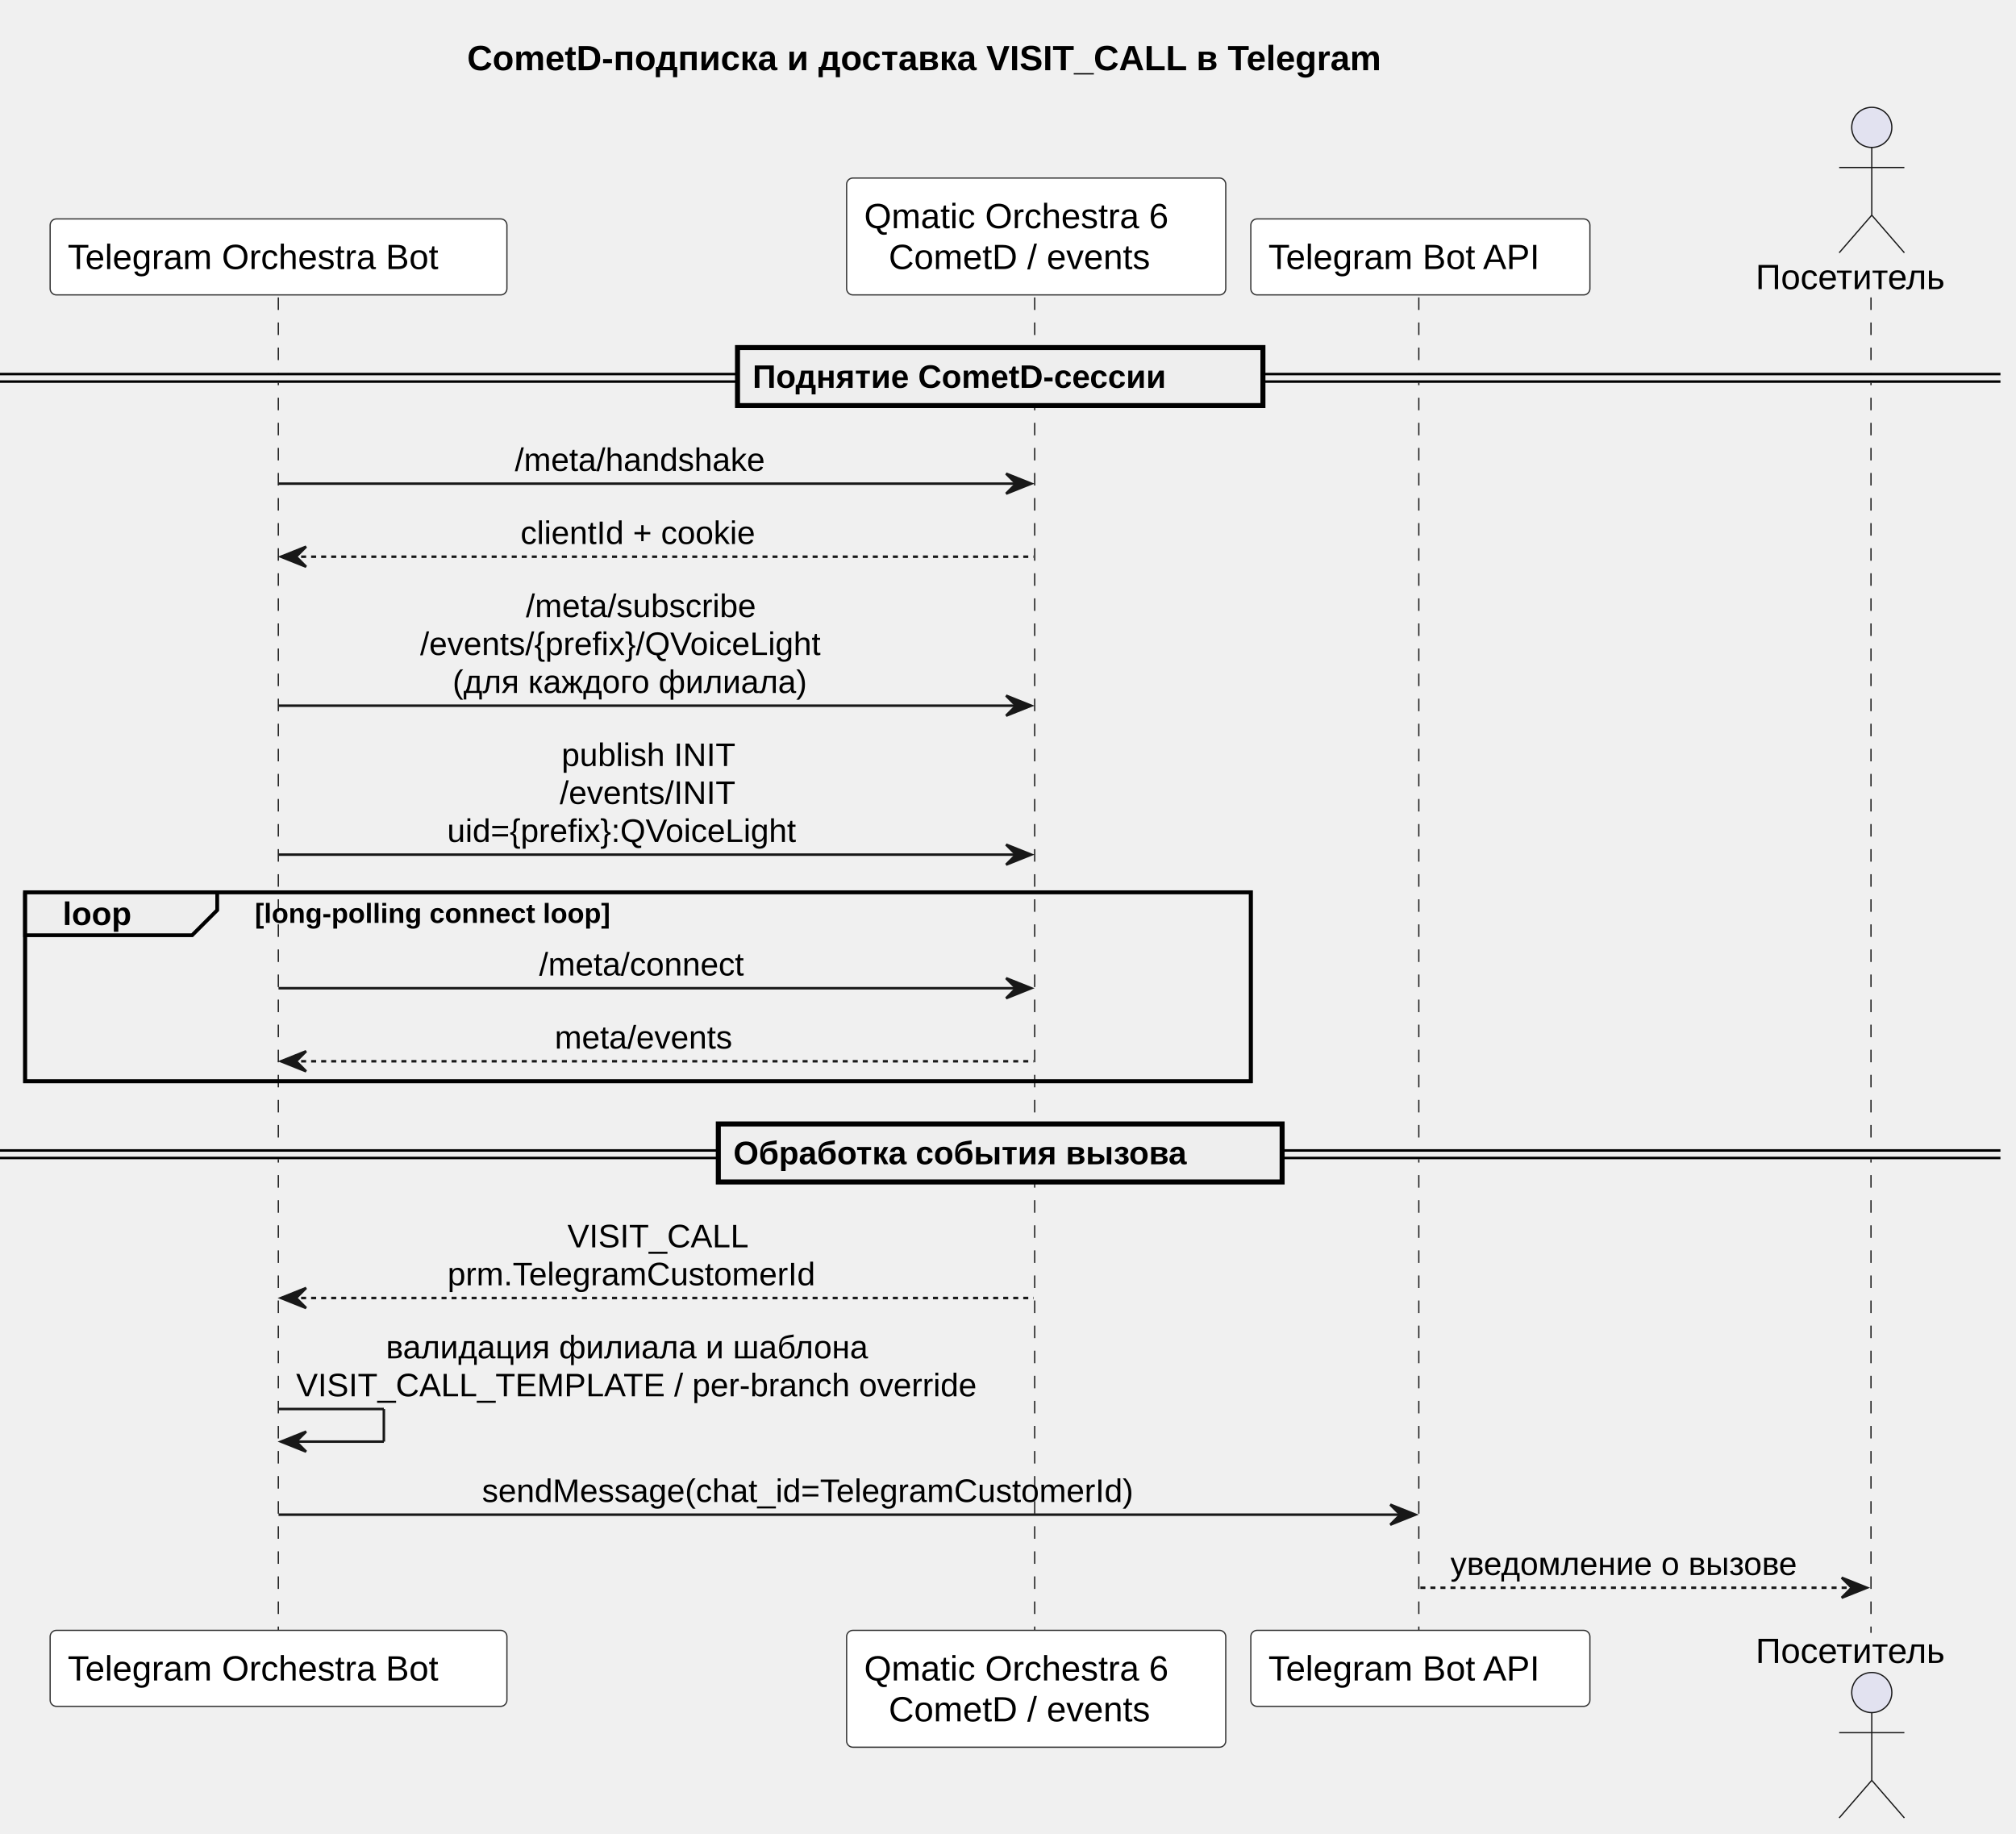
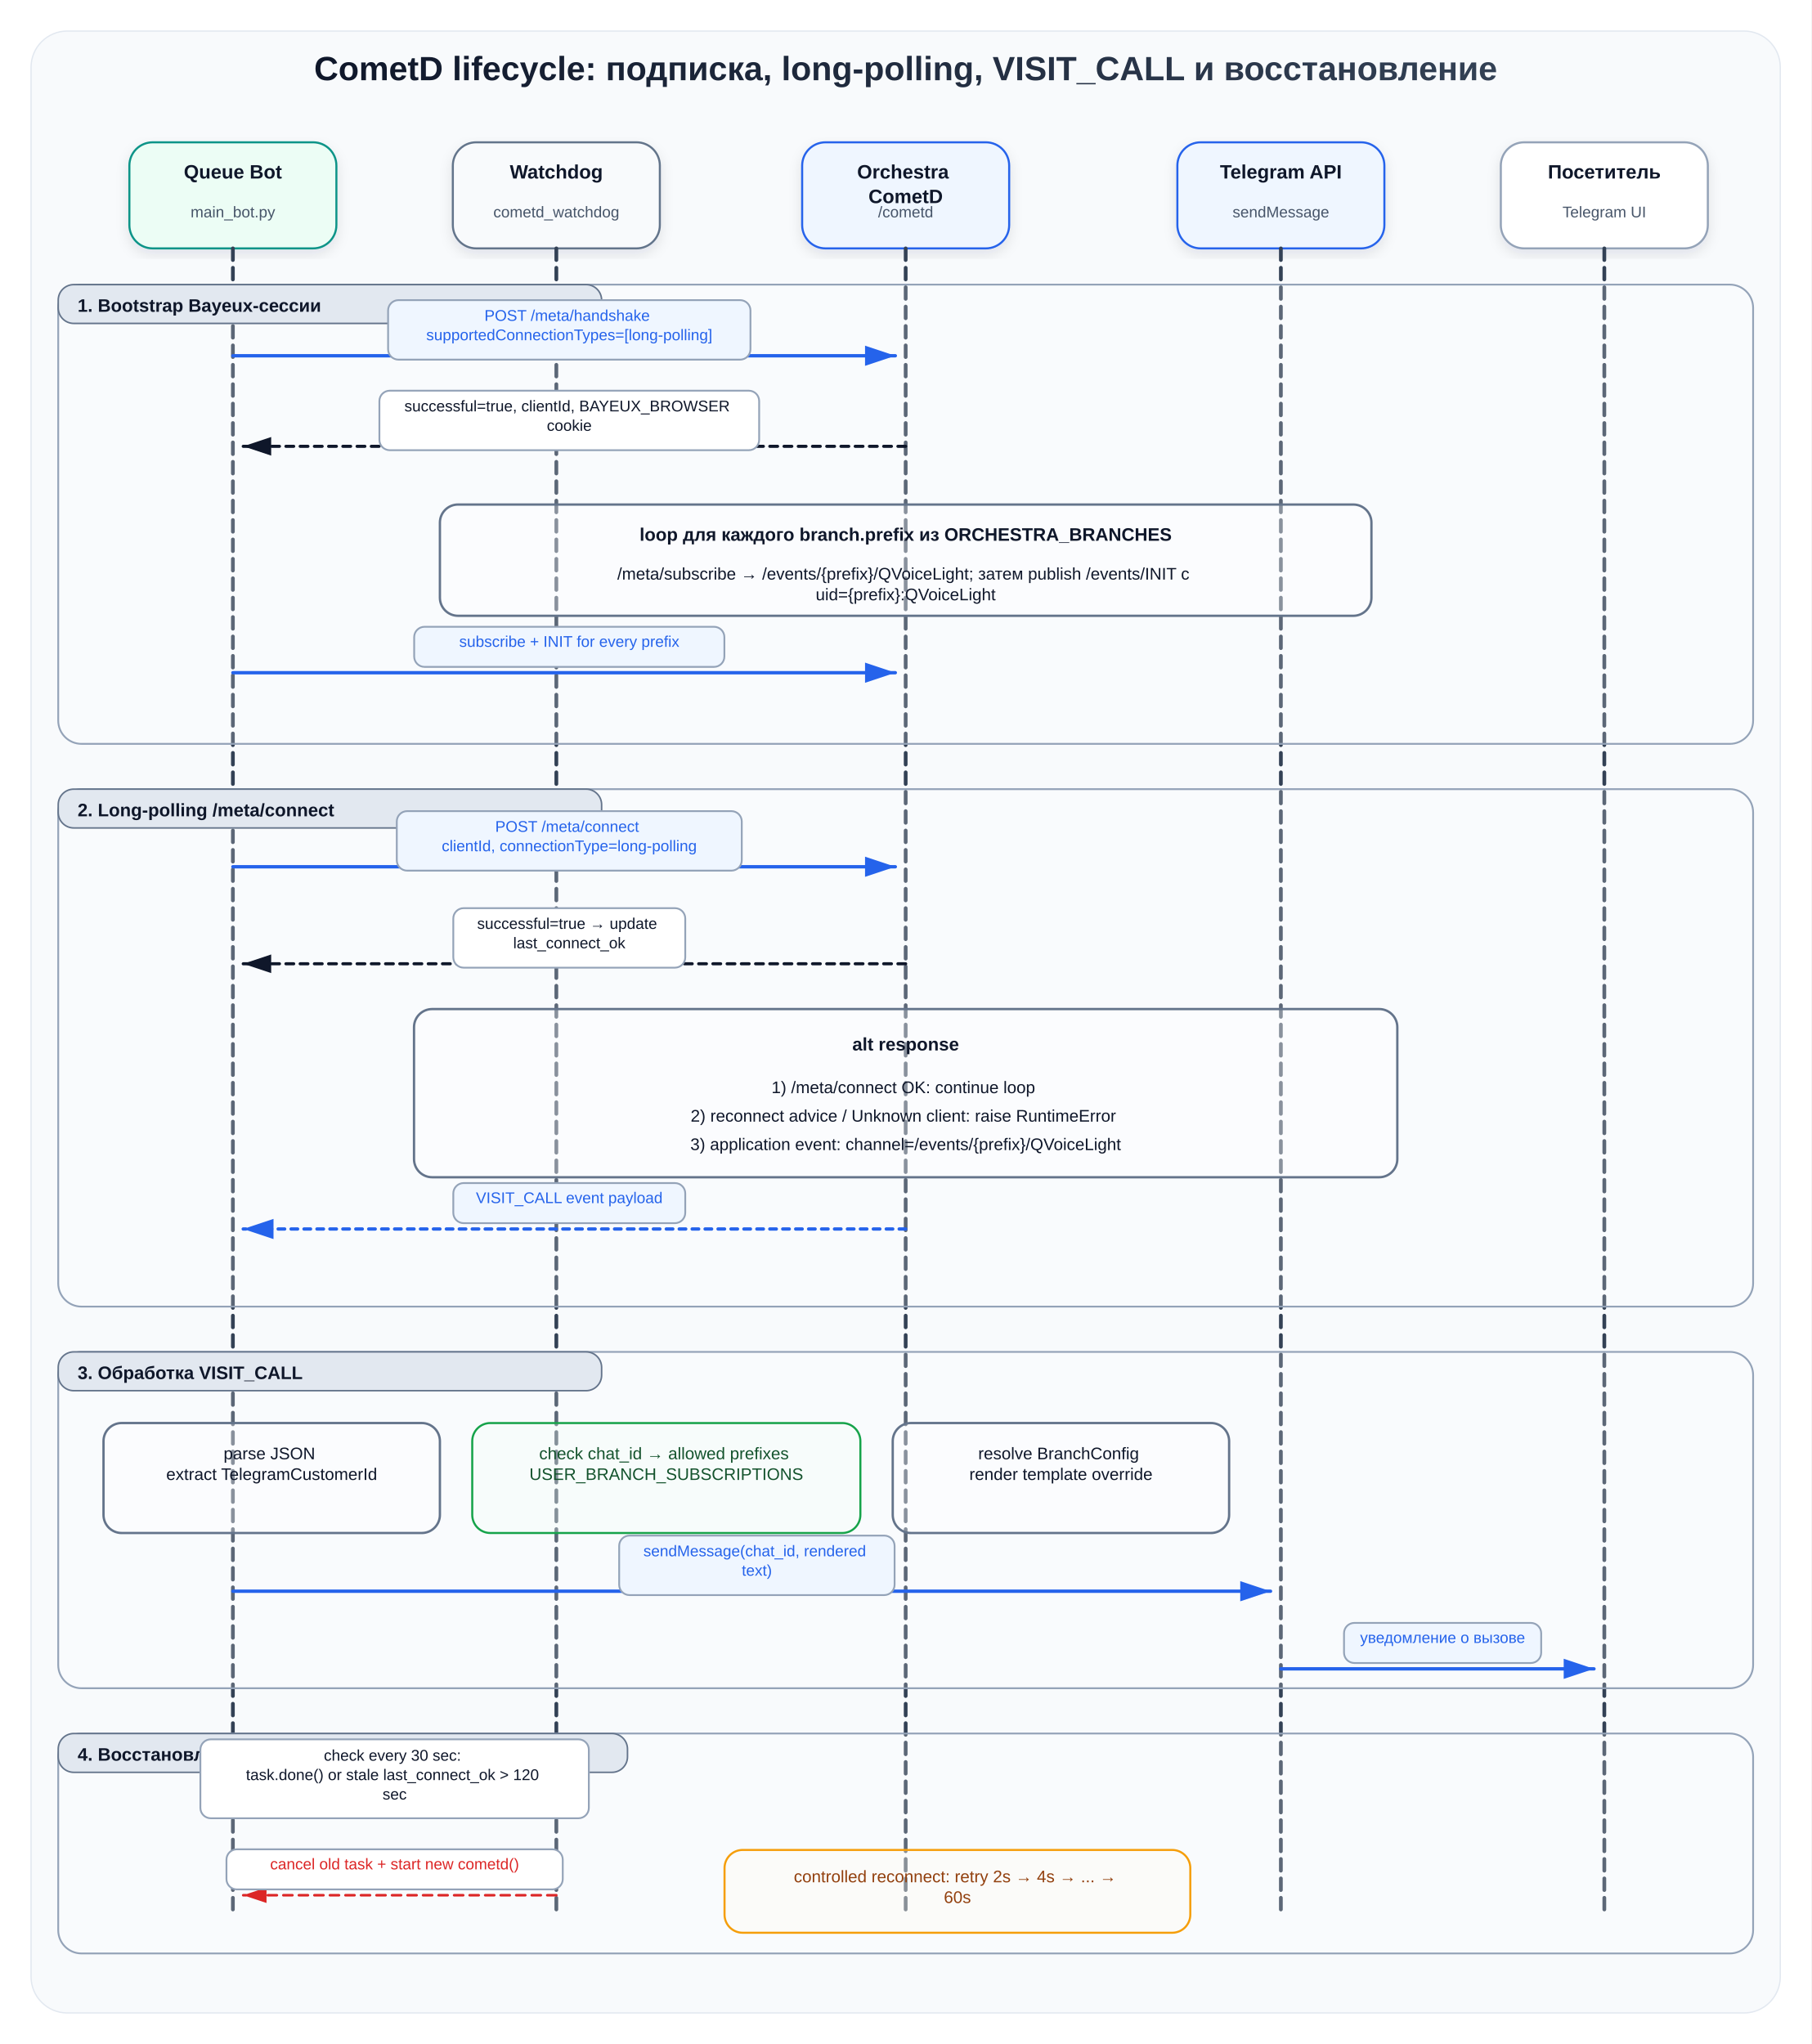
- <svg xmlns="http://www.w3.org/2000/svg" contentStyleType="text/css" data-diagram-type="SEQUENCE" height="731px" preserveAspectRatio="none" style="width:804px;height:731px;background:#FFFFFF;" version="1.1" viewBox="0 0 804 731" width="804px" zoomAndPan="magnify">
-   <defs />
-   <g>
-     <text fill="#000000" font-family="Arial" font-size="14" font-weight="bold" lengthAdjust="spacing" textLength="424.197" x="186.299" y="27.995">CometD-подписка и доставка VISIT_CALL в Telegram</text>
-     <rect fill="none" height="75.398" style="stroke:#000000;stroke-width:1.5;" width="488.839" x="10" y="355.789" />
-     <g class="participant-lifeline" data-entity-uid="part1" data-qualified-name="Bot" id="part1-lifeline">
-       <g>
-         <rect fill="#000000" fill-opacity="0" height="532.523" width="8" x="107.082" y="118.594" />
-         <line style="stroke:#181818;stroke-width:0.5;stroke-dasharray:5,5;" x1="111" x2="111" y1="118.594" y2="651.117" />
-       </g>
-     </g>
-     <g class="participant-lifeline" data-entity-uid="part2" data-qualified-name="CometD" id="part2-lifeline">
-       <g>
-         <rect fill="#000000" fill-opacity="0" height="532.523" width="8" x="409.24" y="118.594" />
-         <line style="stroke:#181818;stroke-width:0.5;stroke-dasharray:5,5;" x1="412.642" x2="412.642" y1="118.594" y2="651.117" />
-       </g>
-     </g>
-     <g class="participant-lifeline" data-entity-uid="part3" data-qualified-name="Telegram" id="part3-lifeline">
-       <g>
-         <rect fill="#000000" fill-opacity="0" height="532.523" width="8" x="562.457" y="118.594" />
-         <line style="stroke:#181818;stroke-width:0.5;stroke-dasharray:5,5;" x1="565.839" x2="565.839" y1="118.594" y2="651.117" />
-       </g>
-     </g>
-     <g class="participant-lifeline" data-entity-uid="part4" data-qualified-name="User" id="part4-lifeline">
-       <g>
-         <rect fill="#000000" fill-opacity="0" height="532.523" width="8" x="742.482" y="118.594" />
-         <line style="stroke:#181818;stroke-width:0.5;stroke-dasharray:5,5;" x1="746.169" x2="746.169" y1="118.594" y2="651.117" />
-       </g>
-     </g>
-     <g class="participant participant-head" data-entity-uid="part1" data-qualified-name="Bot" id="part1-head">
-       <rect fill="#FFFFFF" height="30.297" rx="2.5" ry="2.5" style="stroke:#333333;stroke-width:0.5;" width="182.164" x="20" y="87.297" />
-       <text fill="#000000" font-family="Arial" font-size="14" lengthAdjust="spacing" textLength="168.164" x="27" y="107.292">Telegram Orchestra Bot</text>
-     </g>
-     <g class="participant participant-tail" data-entity-uid="part1" data-qualified-name="Bot" id="part1-tail">
-       <rect fill="#FFFFFF" height="30.297" rx="2.5" ry="2.5" style="stroke:#333333;stroke-width:0.5;" width="182.164" x="20" y="650.117" />
-       <text fill="#000000" font-family="Arial" font-size="14" lengthAdjust="spacing" textLength="168.164" x="27" y="670.112">Telegram Orchestra Bot</text>
-     </g>
-     <g class="participant participant-head" data-entity-uid="part2" data-qualified-name="CometD" id="part2-head">
-       <rect fill="#FFFFFF" height="46.594" rx="2.5" ry="2.5" style="stroke:#333333;stroke-width:0.5;" width="151.197" x="337.642" y="71" />
-       <text fill="#000000" font-family="Arial" font-size="14" lengthAdjust="spacing" textLength="137.197" x="344.642" y="90.995">Qmatic Orchestra 6</text>
-       <text fill="#000000" font-family="Arial" font-size="14" lengthAdjust="spacing" textLength="117.647" x="354.417" y="107.292">CometD / events</text>
-     </g>
-     <g class="participant participant-tail" data-entity-uid="part2" data-qualified-name="CometD" id="part2-tail">
-       <rect fill="#FFFFFF" height="46.594" rx="2.5" ry="2.5" style="stroke:#333333;stroke-width:0.5;" width="151.197" x="337.642" y="650.117" />
-       <text fill="#000000" font-family="Arial" font-size="14" lengthAdjust="spacing" textLength="137.197" x="344.642" y="670.112">Qmatic Orchestra 6</text>
-       <text fill="#000000" font-family="Arial" font-size="14" lengthAdjust="spacing" textLength="117.647" x="354.417" y="686.409">CometD / events</text>
-     </g>
-     <g class="participant participant-head" data-entity-uid="part3" data-qualified-name="Telegram" id="part3-head">
-       <rect fill="#FFFFFF" height="30.297" rx="2.5" ry="2.5" style="stroke:#333333;stroke-width:0.5;" width="135.235" x="498.839" y="87.297" />
-       <text fill="#000000" font-family="Arial" font-size="14" lengthAdjust="spacing" textLength="121.235" x="505.839" y="107.292">Telegram Bot API</text>
-     </g>
-     <g class="participant participant-tail" data-entity-uid="part3" data-qualified-name="Telegram" id="part3-tail">
-       <rect fill="#FFFFFF" height="30.297" rx="2.5" ry="2.5" style="stroke:#333333;stroke-width:0.5;" width="135.235" x="498.839" y="650.117" />
-       <text fill="#000000" font-family="Arial" font-size="14" lengthAdjust="spacing" textLength="121.235" x="505.839" y="670.112">Telegram Bot API</text>
-     </g>
-     <g class="participant participant-head" data-entity-uid="part4" data-qualified-name="User" id="part4-head">
-       <text fill="#000000" font-family="Arial" font-size="14" lengthAdjust="spacing" textLength="86.625" x="700.169" y="115.292">Посетитель</text>
-       <ellipse cx="746.482" cy="50.797" fill="#E2E2F0" rx="8" ry="8" style="stroke:#181818;stroke-width:0.5;" />
-       <path d="M746.482,58.797 L746.482,85.797 M733.482,66.797 L759.482,66.797 M746.482,85.797 L733.482,100.797 M746.482,85.797 L759.482,100.797" fill="none" style="stroke:#181818;stroke-width:0.5;" />
-     </g>
-     <g class="participant participant-tail" data-entity-uid="part4" data-qualified-name="User" id="part4-tail">
-       <text fill="#000000" font-family="Arial" font-size="14" lengthAdjust="spacing" textLength="86.625" x="700.169" y="663.112">Посетитель</text>
-       <ellipse cx="746.482" cy="674.914" fill="#E2E2F0" rx="8" ry="8" style="stroke:#181818;stroke-width:0.5;" />
-       <path d="M746.482,682.914 L746.482,709.914 M733.482,690.914 L759.482,690.914 M746.482,709.914 L733.482,724.914 M746.482,709.914 L759.482,724.914" fill="none" style="stroke:#181818;stroke-width:0.5;" />
-     </g>
-     <rect fill="#EEEEEE" height="3" style="stroke:#EEEEEE;stroke-width:1;" width="797.794" x="0" y="149.16" />
-     <line style="stroke:#000000;stroke-width:1;" x1="0" x2="797.794" y1="149.16" y2="149.16" />
-     <line style="stroke:#000000;stroke-width:1;" x1="0" x2="797.794" y1="152.16" y2="152.16" />
-     <rect fill="#EEEEEE" height="23.133" style="stroke:#000000;stroke-width:2;" width="209.54" x="294.127" y="138.594" />
-     <text fill="#000000" font-family="Arial" font-size="13" font-weight="bold" lengthAdjust="spacing" textLength="191.014" x="300.127" y="154.661">Поднятие CometD-сессии</text>
-     <g class="message" data-entity-1="part1" data-entity-2="part2" id="msg1">
-       <polygon fill="#181818" points="401.24,188.859,411.24,192.859,401.24,196.859,405.24,192.859" style="stroke:#181818;stroke-width:1;" />
-       <line style="stroke:#181818;stroke-width:1;" x1="111.082" x2="407.24" y1="192.859" y2="192.859" />
-       <text fill="#000000" font-family="Arial" font-size="13" lengthAdjust="spacing" textLength="113.686" x="205.318" y="187.793">/meta/handshake</text>
-     </g>
-     <g class="message" data-entity-1="part2" data-entity-2="part1" id="msg2">
-       <polygon fill="#181818" points="122.082,217.992,112.082,221.992,122.082,225.992,118.082,221.992" style="stroke:#181818;stroke-width:1;" />
-       <line style="stroke:#181818;stroke-width:1;stroke-dasharray:2,2;" x1="116.082" x2="412.24" y1="221.992" y2="221.992" />
-       <text fill="#000000" font-family="Arial" font-size="13" lengthAdjust="spacing" textLength="109.142" x="207.59" y="216.926">clientId + cookie</text>
-     </g>
-     <g class="message" data-entity-1="part1" data-entity-2="part2" id="msg3">
-       <polygon fill="#181818" points="401.24,277.391,411.24,281.391,401.24,285.391,405.24,281.391" style="stroke:#181818;stroke-width:1;" />
-       <line style="stroke:#181818;stroke-width:1;" x1="111.082" x2="407.24" y1="281.391" y2="281.391" />
-       <text fill="#000000" font-family="Arial" font-size="13" lengthAdjust="spacing" textLength="104.876" x="209.723" y="246.059">/meta/subscribe</text>
-       <text fill="#000000" font-family="Arial" font-size="13" lengthAdjust="spacing" textLength="189.236" x="167.543" y="261.192">/events/{prefix}/QVoiceLight</text>
-       <text fill="#000000" font-family="Arial" font-size="13" lengthAdjust="spacing" textLength="163.344" x="180.489" y="276.325">(для каждого филиала)</text>
-     </g>
-     <g class="message" data-entity-1="part1" data-entity-2="part2" id="msg4">
-       <polygon fill="#181818" points="401.24,336.789,411.24,340.789,401.24,344.789,405.24,340.789" style="stroke:#181818;stroke-width:1;" />
-       <line style="stroke:#181818;stroke-width:1;" x1="111.082" x2="407.24" y1="340.789" y2="340.789" />
-       <text fill="#000000" font-family="Arial" font-size="13" lengthAdjust="spacing" textLength="76.445" x="223.939" y="305.457">publish INIT</text>
-       <text fill="#000000" font-family="Arial" font-size="13" lengthAdjust="spacing" textLength="77.892" x="223.215" y="320.59">/events/INIT</text>
-       <text fill="#000000" font-family="Arial" font-size="13" lengthAdjust="spacing" textLength="167.673" x="178.325" y="335.723">uid={prefix}:QVoiceLight</text>
-     </g>
-     <path d="M10,355.789 L86.624,355.789 L86.624,362.922 L76.624,372.922 L10,372.922 L10,355.789" fill="#EEEEEE" style="stroke:#000000;stroke-width:1.5;" />
-     <rect fill="none" height="75.398" style="stroke:#000000;stroke-width:1.5;" width="488.839" x="10" y="355.789" />
-     <text fill="#000000" font-family="Arial" font-size="13" font-weight="bold" lengthAdjust="spacing" textLength="31.624" x="25" y="368.856">loop</text>
-     <text fill="#000000" font-family="Arial" font-size="11" font-weight="bold" lengthAdjust="spacing" textLength="167.498" x="101.624" y="368">[long-polling connect loop]</text>
-     <g class="message" data-entity-1="part1" data-entity-2="part2" id="msg5">
-       <polygon fill="#181818" points="401.24,390.055,411.24,394.055,401.24,398.055,405.24,394.055" style="stroke:#181818;stroke-width:1;" />
-       <line style="stroke:#181818;stroke-width:1;" x1="111.082" x2="407.24" y1="394.055" y2="394.055" />
-       <text fill="#000000" font-family="Arial" font-size="13" lengthAdjust="spacing" textLength="94.307" x="215.008" y="388.989">/meta/connect</text>
-     </g>
-     <g class="message" data-entity-1="part2" data-entity-2="part1" id="msg6">
-       <polygon fill="#181818" points="122.082,419.188,112.082,423.188,122.082,427.188,118.082,423.188" style="stroke:#181818;stroke-width:1;" />
-       <line style="stroke:#181818;stroke-width:1;stroke-dasharray:2,2;" x1="116.082" x2="412.24" y1="423.188" y2="423.188" />
-       <text fill="#000000" font-family="Arial" font-size="13" lengthAdjust="spacing" textLength="81.904" x="221.209" y="418.122">meta/events</text>
-     </g>
-     <rect fill="#EEEEEE" height="3" style="stroke:#EEEEEE;stroke-width:1;" width="797.794" x="0" y="458.754" />
-     <line style="stroke:#000000;stroke-width:1;" x1="0" x2="797.794" y1="458.754" y2="458.754" />
-     <line style="stroke:#000000;stroke-width:1;" x1="0" x2="797.794" y1="461.754" y2="461.754" />
-     <rect fill="#EEEEEE" height="23.133" style="stroke:#000000;stroke-width:2;" width="224.85" x="286.472" y="448.188" />
-     <text fill="#000000" font-family="Arial" font-size="13" font-weight="bold" lengthAdjust="spacing" textLength="206.324" x="292.472" y="464.254">Обработка события вызова</text>
-     <g class="message" data-entity-1="part2" data-entity-2="part1" id="msg7">
-       <polygon fill="#181818" points="122.082,513.586,112.082,517.586,122.082,521.586,118.082,517.586" style="stroke:#181818;stroke-width:1;" />
-       <line style="stroke:#181818;stroke-width:1;stroke-dasharray:2,2;" x1="116.082" x2="412.24" y1="517.586" y2="517.586" />
-       <text fill="#000000" font-family="Arial" font-size="13" lengthAdjust="spacing" textLength="71.71" x="226.306" y="497.387">VISIT_CALL</text>
-       <text fill="#000000" font-family="Arial" font-size="13" lengthAdjust="spacing" textLength="167.4" x="178.461" y="512.52">prm.TelegramCustomerId</text>
-     </g>
-     <g class="message" data-entity-1="part1" data-entity-2="part1" id="msg8">
-       <line style="stroke:#181818;stroke-width:1;" x1="111.082" x2="153.082" y1="561.852" y2="561.852" />
-       <line style="stroke:#181818;stroke-width:1;" x1="153.082" x2="153.082" y1="561.852" y2="574.852" />
-       <line style="stroke:#181818;stroke-width:1;" x1="112.082" x2="153.082" y1="574.852" y2="574.852" />
-       <polygon fill="#181818" points="122.082,570.852,112.082,574.852,122.082,578.852,118.082,574.852" style="stroke:#181818;stroke-width:1;" />
-       <text fill="#000000" font-family="Arial" font-size="13" lengthAdjust="spacing" textLength="216.474" x="153.924" y="541.653">валидация филиала и шаблона</text>
-       <text fill="#000000" font-family="Arial" font-size="13" lengthAdjust="spacing" textLength="288.158" x="118.082" y="556.786">VISIT_CALL_TEMPLATE / per-branch override</text>
-     </g>
-     <g class="message" data-entity-1="part1" data-entity-2="part3" id="msg9">
-       <polygon fill="#181818" points="554.457,599.984,564.457,603.984,554.457,607.984,558.457,603.984" style="stroke:#181818;stroke-width:1;" />
-       <line style="stroke:#181818;stroke-width:1;" x1="111.082" x2="560.457" y1="603.984" y2="603.984" />
-       <text fill="#000000" font-family="Arial" font-size="13" lengthAdjust="spacing" textLength="293.097" x="192.221" y="598.918">sendMessage(chat_id=TelegramCustomerId)</text>
-     </g>
-     <g class="message" data-entity-1="part3" data-entity-2="part4" id="msg10">
-       <polygon fill="#181818" points="734.482,629.117,744.482,633.117,734.482,637.117,738.482,633.117" style="stroke:#181818;stroke-width:1;" />
-       <line style="stroke:#181818;stroke-width:1;stroke-dasharray:2,2;" x1="566.457" x2="740.482" y1="633.117" y2="633.117" />
-       <text fill="#000000" font-family="Arial" font-size="13" lengthAdjust="spacing" textLength="156.025" x="578.457" y="628.051">уведомление о вызове</text>
-     </g>
-   </g>
+ <svg xmlns="http://www.w3.org/2000/svg" width="1400" height="1580" viewBox="0 0 1400 1580" role="img" aria-label="CometD lifecycle: подписка, long-polling, VISIT_CALL и восстановление">
+   <defs>
+     <marker id="arrow" markerWidth="10" markerHeight="10" refX="9" refY="3" orient="auto" markerUnits="strokeWidth">
+       <path d="M0,0 L0,6 L9,3 z" fill="#0F172A" />
+     </marker>
+     <marker id="arrow-blue" markerWidth="10" markerHeight="10" refX="9" refY="3" orient="auto" markerUnits="strokeWidth">
+       <path d="M0,0 L0,6 L9,3 z" fill="#2563EB" />
+     </marker>
+     <marker id="arrow-red" markerWidth="10" markerHeight="10" refX="9" refY="3" orient="auto" markerUnits="strokeWidth">
+       <path d="M0,0 L0,6 L9,3 z" fill="#DC2626" />
+     </marker>
+     <filter id="cardShadow" x="-10%" y="-10%" width="120%" height="120%">
+       <feDropShadow dx="0" dy="4" stdDeviation="5" flood-color="#0F172A" flood-opacity="0.10" />
+     </filter>
+     <linearGradient id="titleGradient" x1="0" x2="1" y1="0" y2="0">
+       <stop offset="0%" stop-color="#0F172A" />
+       <stop offset="100%" stop-color="#334155" />
+     </linearGradient>
+   </defs>
+   <rect width="100%" height="100%" fill="#FFFFFF" />
+   <rect x="24" y="24" width="1352" height="1532" rx="28" fill="#F8FAFC" stroke="#E2E8F0" />
+   <text x="700.0" y="62" font-family="Arial, sans-serif" font-size="26" font-weight="700" fill="url(#titleGradient)" text-anchor="middle">CometD lifecycle: подписка, long-polling, VISIT_CALL и восстановление</text>
+   <rect x="100" y="110" width="160" height="82" rx="18" fill="#ECFDF5" stroke="#0D9488" stroke-width="1.6" filter="url(#cardShadow)" />
+   <text x="180.0" y="138" font-family="Arial, sans-serif" font-size="15" fill="#0F172A" font-weight="700" text-anchor="middle">
+     <tspan x="180.0" dy="0">Queue Bot</tspan>
+   </text>
+   <text x="180.0" y="168" font-family="Arial, sans-serif" font-size="12" fill="#475569" font-weight="400" text-anchor="middle">
+     <tspan x="180.0" dy="0">main_bot.py</tspan>
+   </text>
+   <polyline points="180,192 180,1480" stroke="#334155" stroke-width="2.9" fill="none" stroke-linecap="round" stroke-linejoin="round" stroke-dasharray="9 6" />
+   <rect x="350" y="110" width="160" height="82" rx="18" fill="#F8FAFC" stroke="#64748B" stroke-width="1.6" filter="url(#cardShadow)" />
+   <text x="430.0" y="138" font-family="Arial, sans-serif" font-size="15" fill="#0F172A" font-weight="700" text-anchor="middle">
+     <tspan x="430.0" dy="0">Watchdog</tspan>
+   </text>
+   <text x="430.0" y="168" font-family="Arial, sans-serif" font-size="12" fill="#475569" font-weight="400" text-anchor="middle">
+     <tspan x="430.0" dy="0">cometd_watchdog</tspan>
+   </text>
+   <polyline points="430,192 430,1480" stroke="#334155" stroke-width="2.9" fill="none" stroke-linecap="round" stroke-linejoin="round" stroke-dasharray="9 6" />
+   <rect x="620" y="110" width="160" height="82" rx="18" fill="#EFF6FF" stroke="#2563EB" stroke-width="1.6" filter="url(#cardShadow)" />
+   <text x="700.0" y="138" font-family="Arial, sans-serif" font-size="15" fill="#0F172A" font-weight="700" text-anchor="middle">
+     <tspan x="700.0" dy="0">Orchestra</tspan>
+     <tspan x="700.0" dy="19">CometD</tspan>
+   </text>
+   <text x="700.0" y="168" font-family="Arial, sans-serif" font-size="12" fill="#475569" font-weight="400" text-anchor="middle">
+     <tspan x="700.0" dy="0">/cometd</tspan>
+   </text>
+   <polyline points="700,192 700,1480" stroke="#334155" stroke-width="2.9" fill="none" stroke-linecap="round" stroke-linejoin="round" stroke-dasharray="9 6" />
+   <rect x="910" y="110" width="160" height="82" rx="18" fill="#EFF6FF" stroke="#2563EB" stroke-width="1.6" filter="url(#cardShadow)" />
+   <text x="990.0" y="138" font-family="Arial, sans-serif" font-size="15" fill="#0F172A" font-weight="700" text-anchor="middle">
+     <tspan x="990.0" dy="0">Telegram API</tspan>
+   </text>
+   <text x="990.0" y="168" font-family="Arial, sans-serif" font-size="12" fill="#475569" font-weight="400" text-anchor="middle">
+     <tspan x="990.0" dy="0">sendMessage</tspan>
+   </text>
+   <polyline points="990,192 990,1480" stroke="#334155" stroke-width="2.9" fill="none" stroke-linecap="round" stroke-linejoin="round" stroke-dasharray="9 6" />
+   <rect x="1160" y="110" width="160" height="82" rx="18" fill="#FFFFFF" stroke="#94A3B8" stroke-width="1.6" filter="url(#cardShadow)" />
+   <text x="1240.0" y="138" font-family="Arial, sans-serif" font-size="15" fill="#0F172A" font-weight="700" text-anchor="middle">
+     <tspan x="1240.0" dy="0">Посетитель</tspan>
+   </text>
+   <text x="1240.0" y="168" font-family="Arial, sans-serif" font-size="12" fill="#475569" font-weight="400" text-anchor="middle">
+     <tspan x="1240.0" dy="0">Telegram UI</tspan>
+   </text>
+   <polyline points="1240,192 1240,1480" stroke="#334155" stroke-width="2.9" fill="none" stroke-linecap="round" stroke-linejoin="round" stroke-dasharray="9 6" />
+   <rect x="45" y="220" width="1310" height="355" rx="18" fill="#FFFFFF" fill-opacity="0.20" stroke="#94A3B8" stroke-width="1.4" />
+   <rect x="45" y="220" width="420" height="30" rx="12" fill="#E2E8F0" stroke="#64748B" stroke-width="1.2" />
+   <text x="60" y="241" font-family="Arial, sans-serif" font-size="14" fill="#0F172A" font-weight="700" text-anchor="start">
+     <tspan x="60" dy="0">1. Bootstrap Bayeux-сессии</tspan>
+   </text>
+   <polyline points="180,275 692,275" stroke="#2563EB" stroke-width="2.6" fill="none" stroke-linecap="round" stroke-linejoin="round" marker-end="url(#arrow-blue)" />
+   <rect x="299.96" y="232.0" width="280.08" height="46" rx="8" fill="#EFF6FF" stroke="#94A3B8" stroke-width="1.4" />
+   <text x="440.0" y="248" font-family="Arial, sans-serif" font-size="12" fill="#2563EB" font-weight="500" text-anchor="middle">
+     <tspan x="440.0" dy="0">POST /meta/handshake</tspan>
+     <tspan x="440.0" dy="15">supportedConnectionTypes=[long-polling]</tspan>
+   </text>
+   <polyline points="700,345 188,345" stroke="#0F172A" stroke-width="2.4" fill="none" stroke-linecap="round" stroke-linejoin="round" stroke-dasharray="6 5" marker-end="url(#arrow)" />
+   <rect x="293.24" y="302.0" width="293.52" height="46" rx="8" fill="#FFFFFF" stroke="#94A3B8" stroke-width="1.4" />
+   <text x="440.0" y="318" font-family="Arial, sans-serif" font-size="12" fill="#0F172A" font-weight="500" text-anchor="middle">
+     <tspan x="440.0" dy="0">successful=true, clientId, BAYEUX_BROWSER</tspan>
+     <tspan x="440.0" dy="15">cookie</tspan>
+   </text>
+   <rect x="340" y="390" width="720" height="86" rx="14" fill="#FFFFFF" fill-opacity="0.28" stroke="#64748B" stroke-width="1.8" />
+   <text x="700" y="418" font-family="Arial, sans-serif" font-size="14" fill="#0F172A" font-weight="700" text-anchor="middle">
+     <tspan x="700" dy="0">loop для каждого branch.prefix из ORCHESTRA_BRANCHES</tspan>
+   </text>
+   <text x="700" y="448" font-family="Arial, sans-serif" font-size="13" fill="#0F172A" font-weight="400" text-anchor="middle">
+     <tspan x="700" dy="0">/meta/subscribe → /events/{prefix}/QVoiceLight; затем publish /events/INIT с</tspan>
+     <tspan x="700" dy="16">uid={prefix}:QVoiceLight</tspan>
+   </text>
+   <polyline points="180,520 692,520" stroke="#2563EB" stroke-width="2.6" fill="none" stroke-linecap="round" stroke-linejoin="round" marker-end="url(#arrow-blue)" />
+   <rect x="320.12" y="484.5" width="239.76" height="31" rx="8" fill="#EFF6FF" stroke="#94A3B8" stroke-width="1.4" />
+   <text x="440.0" y="500" font-family="Arial, sans-serif" font-size="12" fill="#2563EB" font-weight="500" text-anchor="middle">
+     <tspan x="440.0" dy="0">subscribe + INIT for every prefix</tspan>
+   </text>
+   <rect x="45" y="610" width="1310" height="400" rx="18" fill="#FFFFFF" fill-opacity="0.20" stroke="#94A3B8" stroke-width="1.4" />
+   <rect x="45" y="610" width="420" height="30" rx="12" fill="#E2E8F0" stroke="#64748B" stroke-width="1.2" />
+   <text x="60" y="631" font-family="Arial, sans-serif" font-size="14" fill="#0F172A" font-weight="700" text-anchor="start">
+     <tspan x="60" dy="0">2. Long-polling /meta/connect</tspan>
+   </text>
+   <polyline points="180,670 692,670" stroke="#2563EB" stroke-width="2.6" fill="none" stroke-linecap="round" stroke-linejoin="round" marker-end="url(#arrow-blue)" />
+   <rect x="306.68" y="627.0" width="266.64" height="46" rx="8" fill="#EFF6FF" stroke="#94A3B8" stroke-width="1.4" />
+   <text x="440.0" y="643" font-family="Arial, sans-serif" font-size="12" fill="#2563EB" font-weight="500" text-anchor="middle">
+     <tspan x="440.0" dy="0">POST /meta/connect</tspan>
+     <tspan x="440.0" dy="15">clientId, connectionType=long-polling</tspan>
+   </text>
+   <polyline points="700,745 188,745" stroke="#0F172A" stroke-width="2.4" fill="none" stroke-linecap="round" stroke-linejoin="round" stroke-dasharray="6 5" marker-end="url(#arrow)" />
+   <rect x="350.36" y="702.0" width="179.28" height="46" rx="8" fill="#FFFFFF" stroke="#94A3B8" stroke-width="1.4" />
+   <text x="440.0" y="718" font-family="Arial, sans-serif" font-size="12" fill="#0F172A" font-weight="500" text-anchor="middle">
+     <tspan x="440.0" dy="0">successful=true → update</tspan>
+     <tspan x="440.0" dy="15">last_connect_ok</tspan>
+   </text>
+   <rect x="320" y="780" width="760" height="130" rx="14" fill="#FFFFFF" fill-opacity="0.28" stroke="#64748B" stroke-width="1.8" />
+   <text x="700" y="812" font-family="Arial, sans-serif" font-size="14" fill="#0F172A" font-weight="700" text-anchor="middle">
+     <tspan x="700" dy="0">alt response</tspan>
+   </text>
+   <text x="700" y="845" font-family="Arial, sans-serif" font-size="13" fill="#0F172A" font-weight="400" text-anchor="middle">
+     <tspan x="700" dy="0">1) /meta/connect OK: continue loop</tspan>
+     <tspan x="700" dy="22">2) reconnect advice / Unknown client: raise RuntimeError</tspan>
+     <tspan x="700" dy="22">3) application event: channel=/events/{prefix}/QVoiceLight</tspan>
+   </text>
+   <polyline points="700,950 188,950" stroke="#2563EB" stroke-width="2.6" fill="none" stroke-linecap="round" stroke-linejoin="round" stroke-dasharray="5 5" marker-end="url(#arrow-blue)" />
+   <rect x="350.36" y="914.5" width="179.28" height="31" rx="8" fill="#EFF6FF" stroke="#94A3B8" stroke-width="1.4" />
+   <text x="440.0" y="930" font-family="Arial, sans-serif" font-size="12" fill="#2563EB" font-weight="500" text-anchor="middle">
+     <tspan x="440.0" dy="0">VISIT_CALL event payload</tspan>
+   </text>
+   <rect x="45" y="1045" width="1310" height="260" rx="18" fill="#FFFFFF" fill-opacity="0.20" stroke="#94A3B8" stroke-width="1.4" />
+   <rect x="45" y="1045" width="420" height="30" rx="12" fill="#E2E8F0" stroke="#64748B" stroke-width="1.2" />
+   <text x="60" y="1066" font-family="Arial, sans-serif" font-size="14" fill="#0F172A" font-weight="700" text-anchor="start">
+     <tspan x="60" dy="0">3. Обработка VISIT_CALL</tspan>
+   </text>
+   <rect x="80" y="1100" width="260" height="85" rx="14" fill="#FFFFFF" fill-opacity="0.28" stroke="#64748B" stroke-width="1.8" />
+   <text x="210" y="1128" font-family="Arial, sans-serif" font-size="13" fill="#0F172A" font-weight="400" text-anchor="middle">
+     <tspan x="210" dy="0">parse JSON</tspan>
+     <tspan x="210" dy="16">extract TelegramCustomerId</tspan>
+   </text>
+   <rect x="365" y="1100" width="300" height="85" rx="14" fill="#F0FDF4" fill-opacity="0.28" stroke="#16A34A" stroke-width="1.6" />
+   <text x="515" y="1128" font-family="Arial, sans-serif" font-size="13" fill="#14532D" font-weight="400" text-anchor="middle">
+     <tspan x="515" dy="0">check chat_id → allowed prefixes</tspan>
+     <tspan x="515" dy="16">USER_BRANCH_SUBSCRIPTIONS</tspan>
+   </text>
+   <rect x="690" y="1100" width="260" height="85" rx="14" fill="#FFFFFF" fill-opacity="0.28" stroke="#64748B" stroke-width="1.8" />
+   <text x="820" y="1128" font-family="Arial, sans-serif" font-size="13" fill="#0F172A" font-weight="400" text-anchor="middle">
+     <tspan x="820" dy="0">resolve BranchConfig</tspan>
+     <tspan x="820" dy="16">render template override</tspan>
+   </text>
+   <polyline points="180,1230 982,1230" stroke="#2563EB" stroke-width="2.6" fill="none" stroke-linecap="round" stroke-linejoin="round" marker-end="url(#arrow-blue)" />
+   <rect x="478.56" y="1187.0" width="212.88" height="46" rx="8" fill="#EFF6FF" stroke="#94A3B8" stroke-width="1.4" />
+   <text x="585.0" y="1203" font-family="Arial, sans-serif" font-size="12" fill="#2563EB" font-weight="500" text-anchor="middle">
+     <tspan x="585.0" dy="0">sendMessage(chat_id, rendered</tspan>
+     <tspan x="585.0" dy="15">text)</tspan>
+   </text>
+   <polyline points="990,1290 1232,1290" stroke="#2563EB" stroke-width="2.6" fill="none" stroke-linecap="round" stroke-linejoin="round" marker-end="url(#arrow-blue)" />
+   <rect x="1038.8" y="1254.5" width="152.4" height="31" rx="8" fill="#EFF6FF" stroke="#94A3B8" stroke-width="1.4" />
+   <text x="1115.0" y="1270" font-family="Arial, sans-serif" font-size="12" fill="#2563EB" font-weight="500" text-anchor="middle">
+     <tspan x="1115.0" dy="0">уведомление о вызове</tspan>
+   </text>
+   <rect x="45" y="1340" width="1310" height="170" rx="18" fill="#FFFFFF" fill-opacity="0.20" stroke="#94A3B8" stroke-width="1.4" />
+   <rect x="45" y="1340" width="440" height="30" rx="12" fill="#E2E8F0" stroke="#64748B" stroke-width="1.2" />
+   <text x="60" y="1361" font-family="Arial, sans-serif" font-size="14" fill="#0F172A" font-weight="700" text-anchor="start">
+     <tspan x="60" dy="0">4. Восстановление после сбоя</tspan>
+   </text>
+   <polyline points="430,1395 188,1395" stroke="#0F172A" stroke-width="2.6" fill="none" stroke-linecap="round" stroke-linejoin="round" marker-end="url(#arrow)" />
+   <rect x="154.88" y="1344.5" width="300.24" height="61" rx="8" fill="#FFFFFF" stroke="#94A3B8" stroke-width="1.4" />
+   <text x="305.0" y="1361" font-family="Arial, sans-serif" font-size="12" fill="#0F172A" font-weight="500" text-anchor="middle">
+     <tspan x="305.0" dy="0">check every 30 sec:</tspan>
+     <tspan x="305.0" dy="15">task.done() or stale last_connect_ok &gt; 120</tspan>
+     <tspan x="305.0" dy="15">sec</tspan>
+   </text>
+   <polyline points="430,1465 188,1465" stroke="#DC2626" stroke-width="2" fill="none" stroke-linecap="round" stroke-linejoin="round" stroke-dasharray="7 5" marker-end="url(#arrow-red)" />
+   <rect x="175.04" y="1429.5" width="259.92" height="31" rx="8" fill="#FFFFFF" stroke="#94A3B8" stroke-width="1.4" />
+   <text x="305.0" y="1445" font-family="Arial, sans-serif" font-size="12" fill="#DC2626" font-weight="500" text-anchor="middle">
+     <tspan x="305.0" dy="0">cancel old task + start new cometd()</tspan>
+   </text>
+   <rect x="560" y="1430" width="360" height="64" rx="14" fill="#FFFBEB" fill-opacity="0.28" stroke="#F59E0B" stroke-width="1.6" />
+   <text x="740" y="1455" font-family="Arial, sans-serif" font-size="13" fill="#92400E" font-weight="400" text-anchor="middle">
+     <tspan x="740" dy="0">controlled reconnect: retry 2s → 4s → ... →</tspan>
+     <tspan x="740" dy="16">60s</tspan>
+   </text>
</svg>
